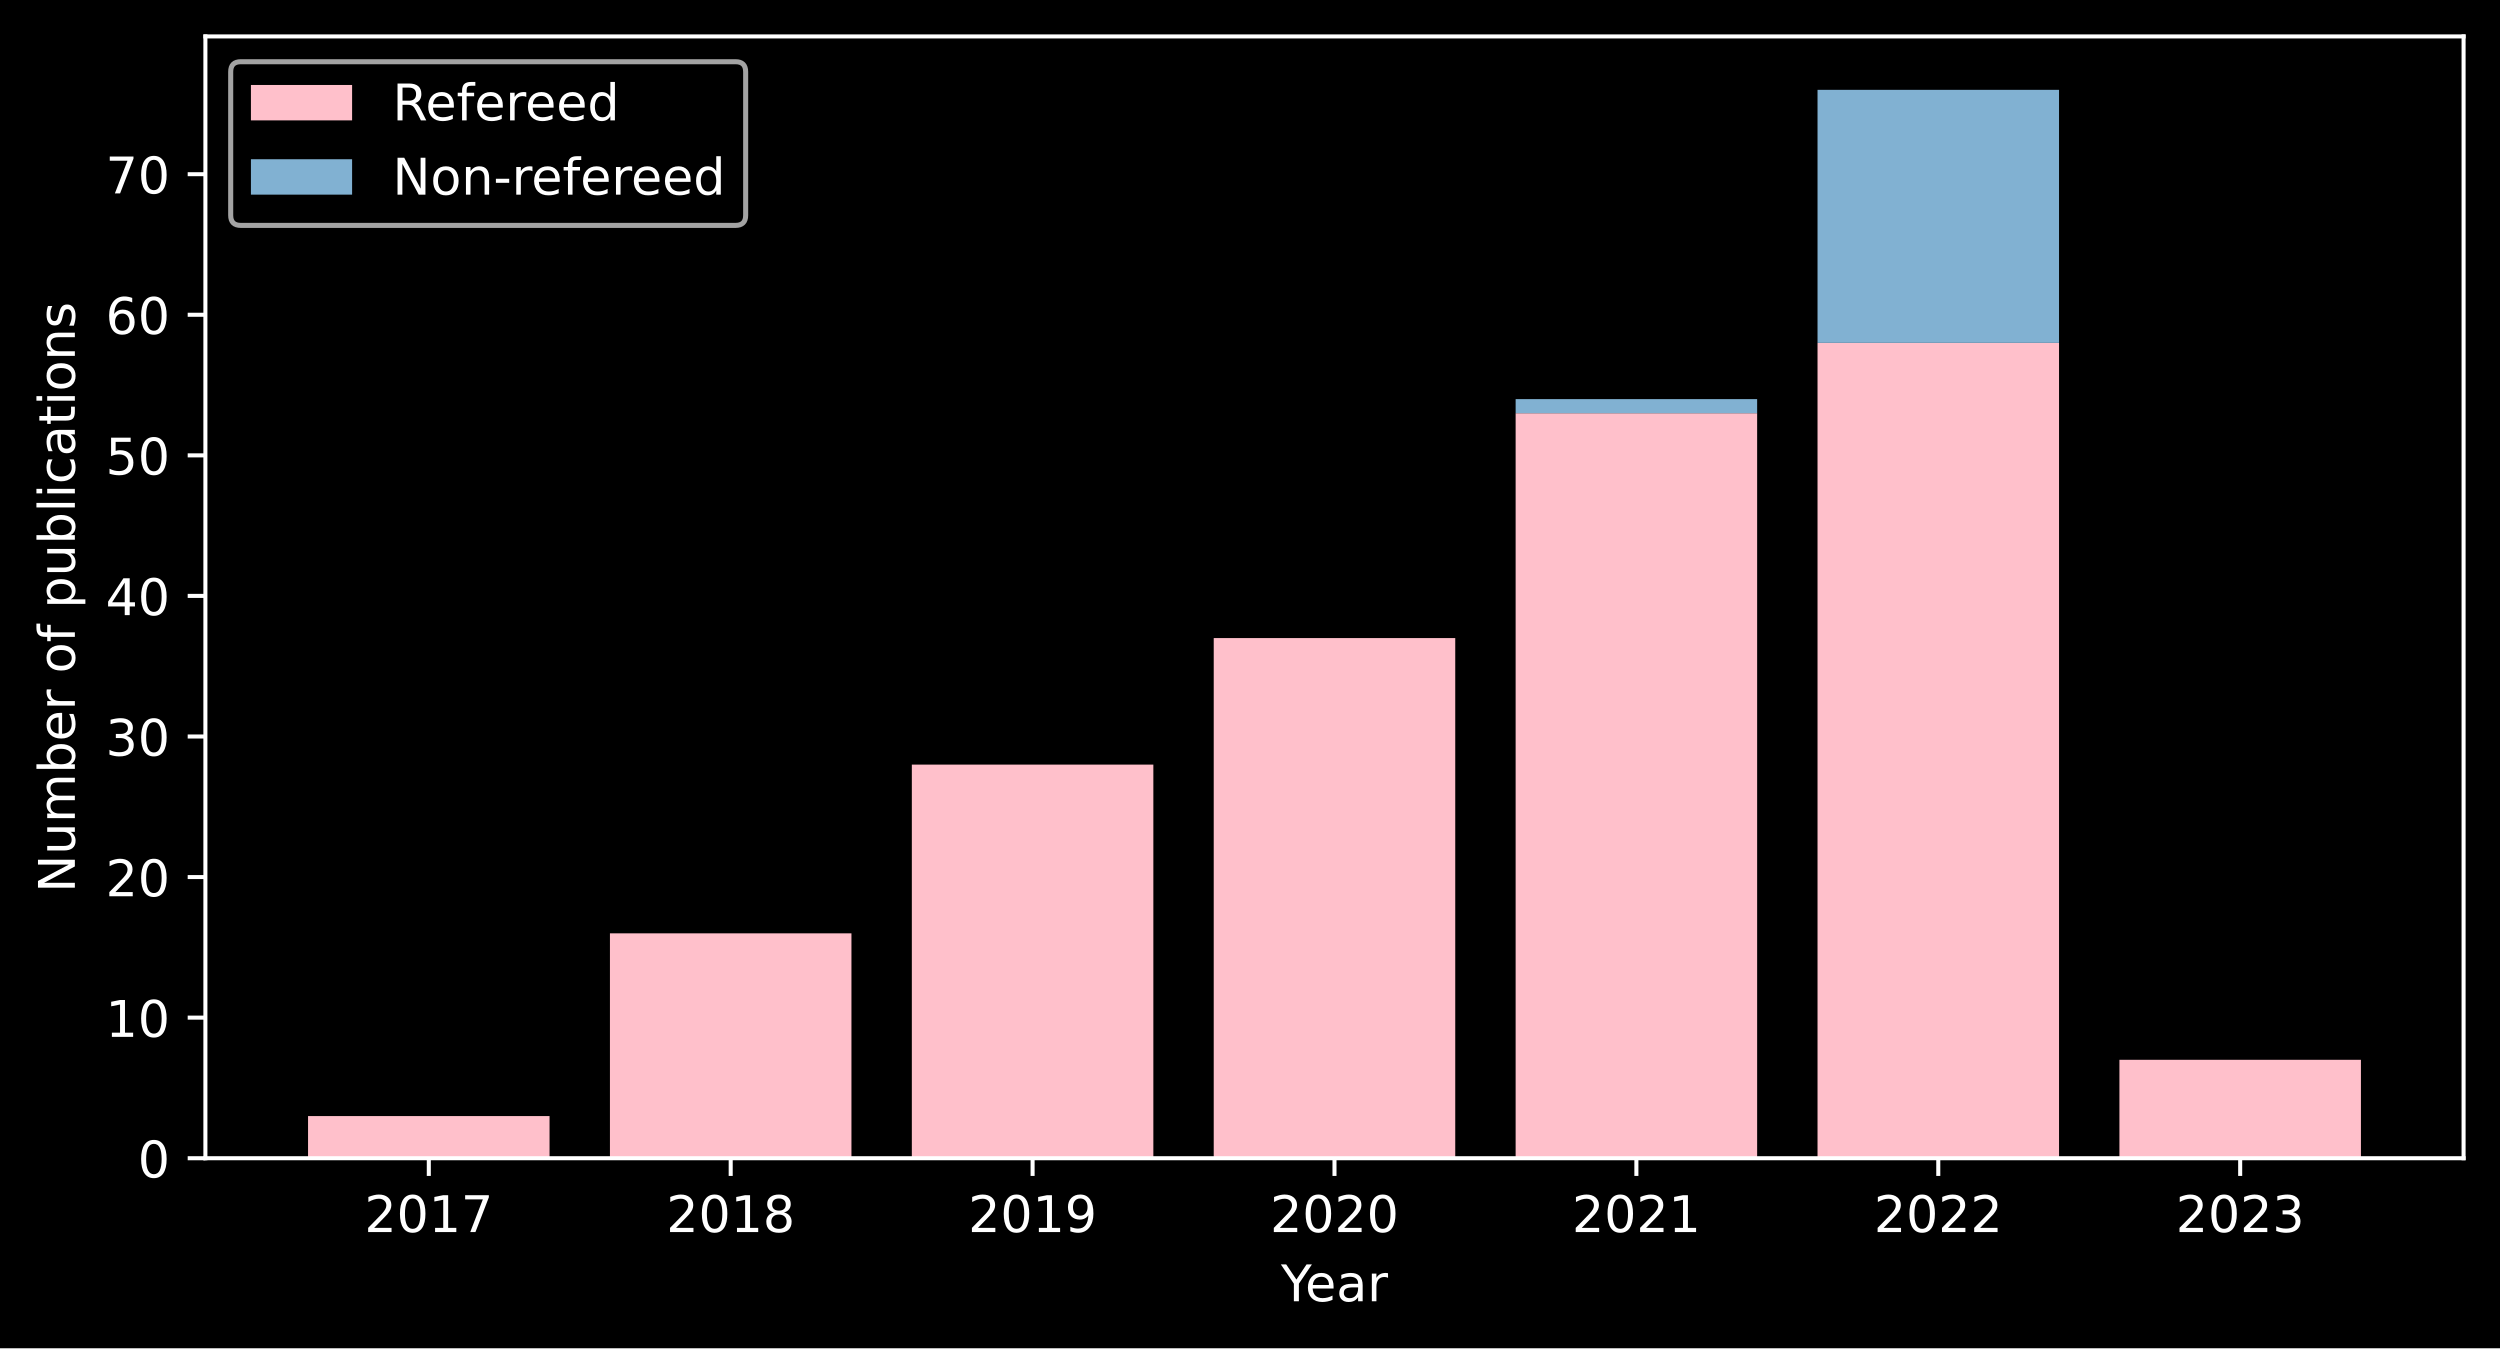
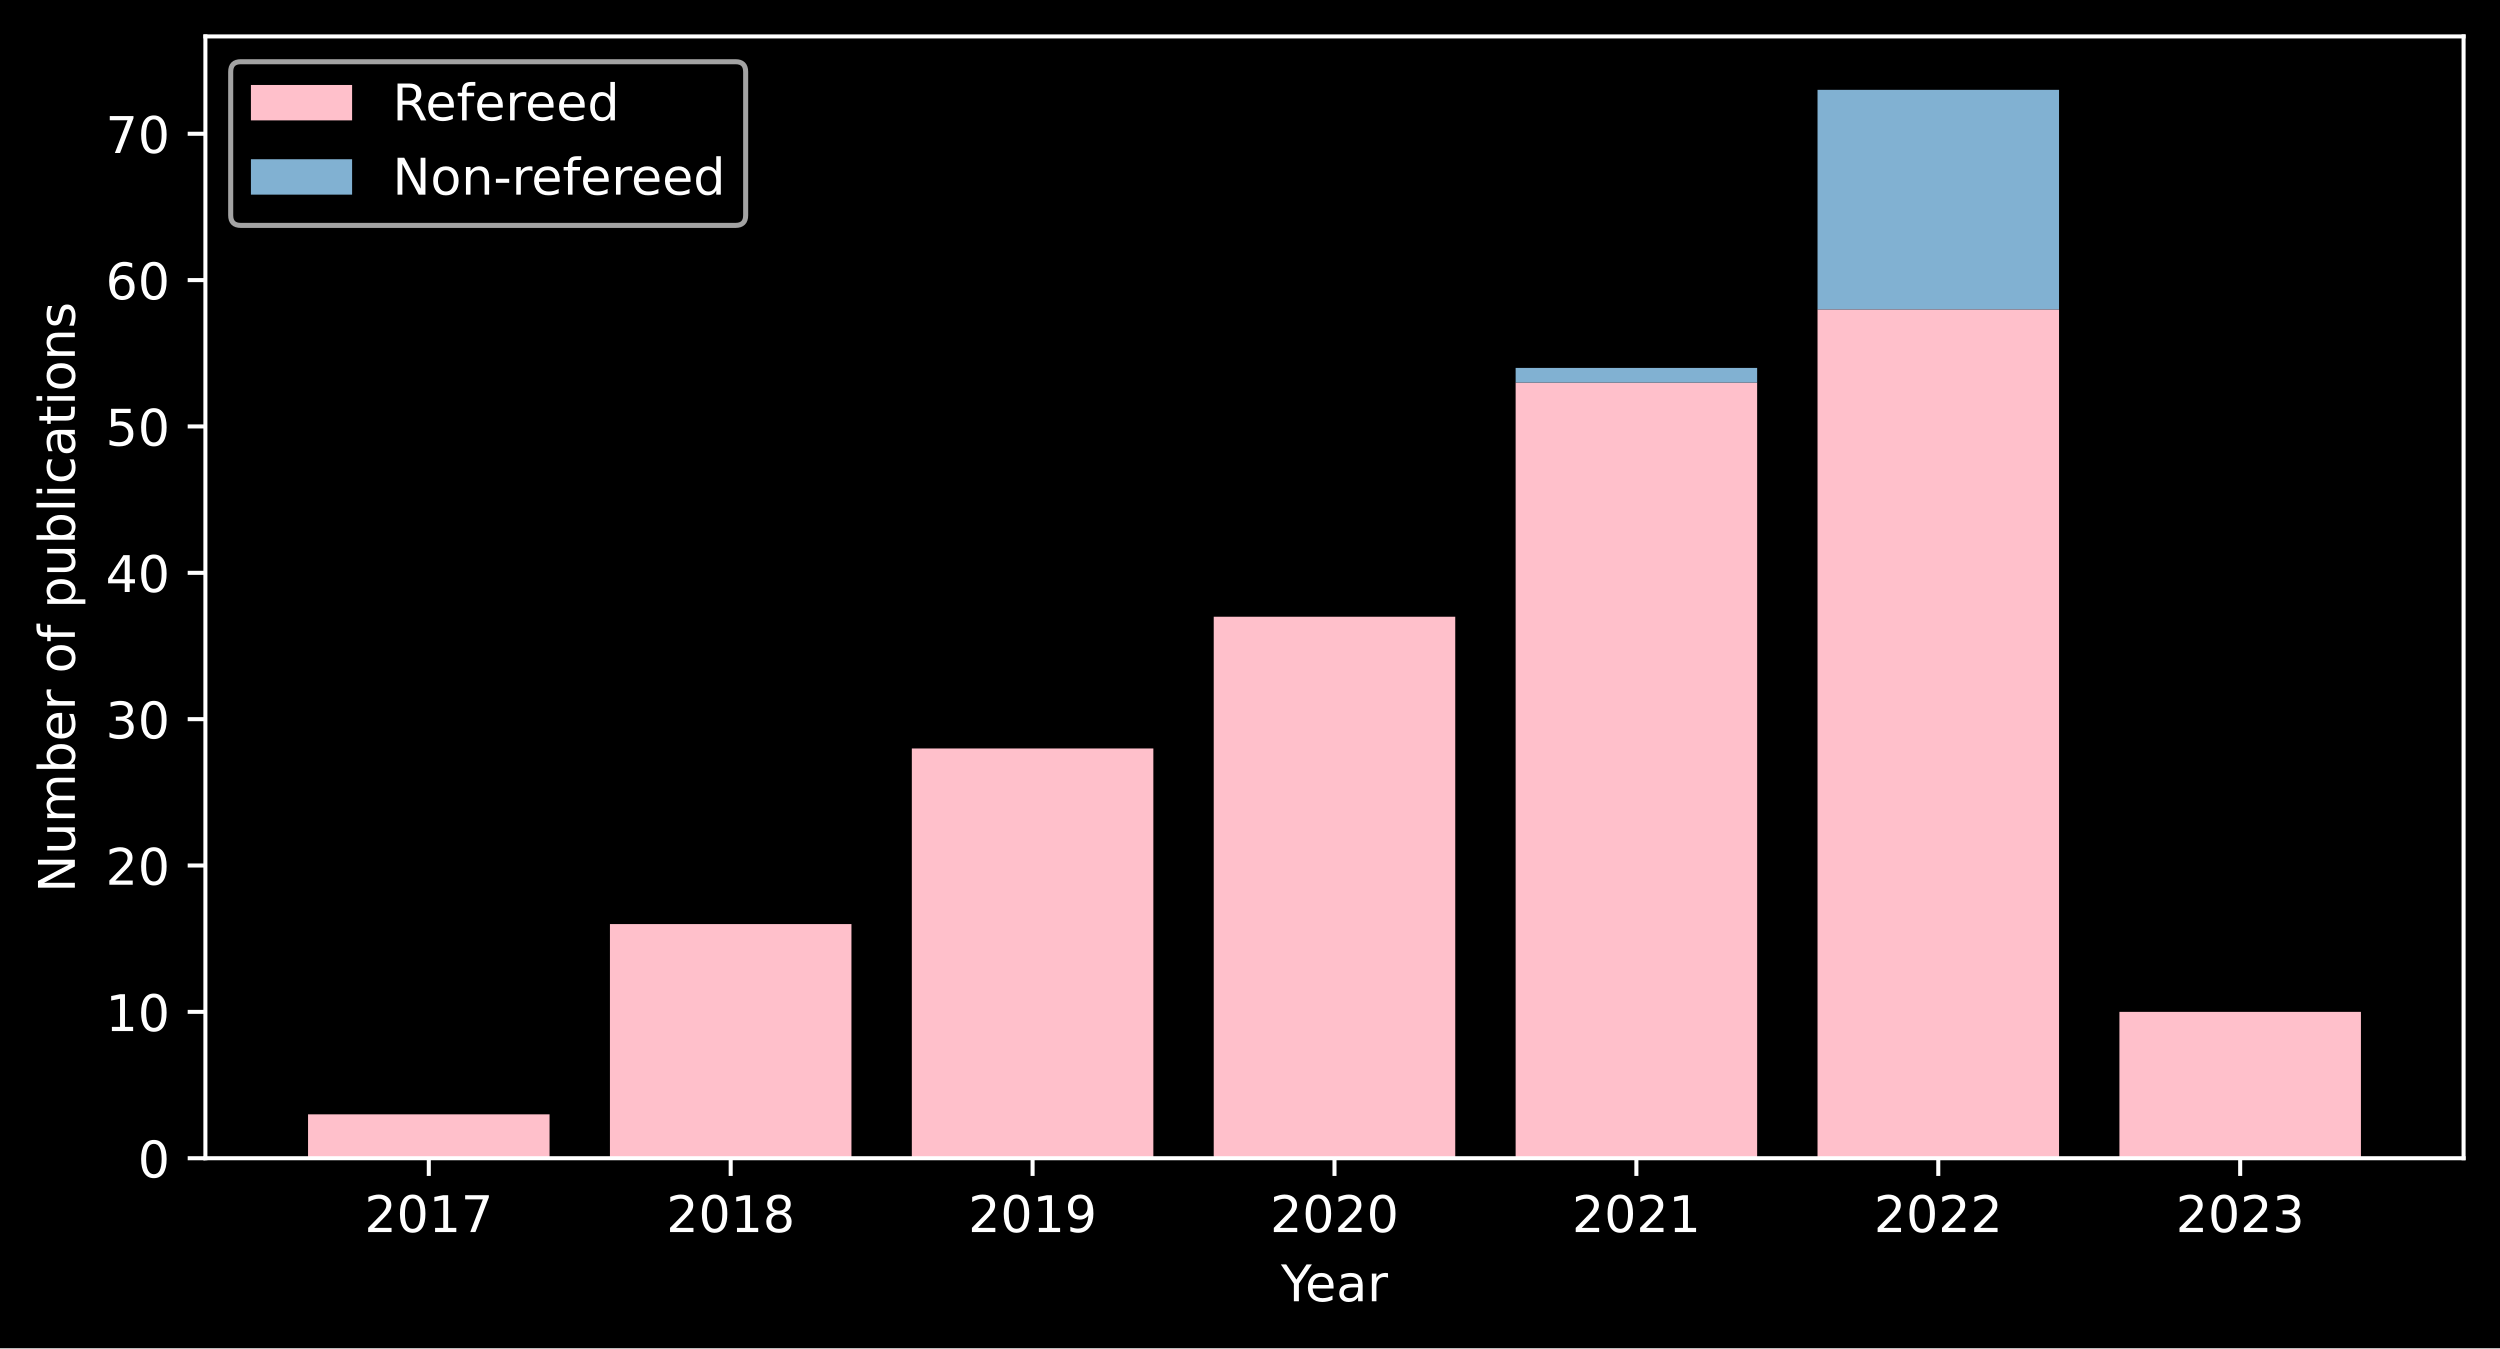
<svg xmlns="http://www.w3.org/2000/svg" xmlns:xlink="http://www.w3.org/1999/xlink" width="494.203pt" height="266.516pt" viewBox="0 0 494.203 266.516" version="1.1">
  <defs>
    <style type="text/css">*{stroke-linejoin: round; stroke-linecap: butt}</style>
  </defs>
  <g id="figure_1">
    <g id="patch_1">
      <path d="M 0 266.516  L 494.203 266.516  L 494.203 0  L 0 0  z " />
    </g>
    <g id="axes_1">
      <g id="patch_2">
        <path d="M 40.603 228.96  L 487.003 228.96  L 487.003 7.2  L 40.603 7.2  z " />
      </g>
      <g id="patch_3">
-         <path d="M 418.969 228.96  L 466.712 228.96  L 466.712 209.507  L 418.969 209.507  z " clip-path="url(#pdd4feadbdf)" style="fill: #ffc0cb" />
+         <path d="M 418.969 228.96  L 466.712 228.96  L 466.712 200.028  L 418.969 200.028  z " clip-path="url(#pb22e19d64a)" style="fill: #ffc0cb" />
      </g>
      <g id="patch_4">
-         <path d="M 359.29 228.96  L 407.033 228.96  L 407.033 67.781  L 359.29 67.781  z " clip-path="url(#pdd4feadbdf)" style="fill: #ffc0cb" />
+         <path d="M 359.29 228.96  L 407.033 228.96  L 407.033 61.157  L 359.29 61.157  z " clip-path="url(#pb22e19d64a)" style="fill: #ffc0cb" />
      </g>
      <g id="patch_5">
-         <path d="M 299.611 228.96  L 347.354 228.96  L 347.354 81.676  L 299.611 81.676  z " clip-path="url(#pdd4feadbdf)" style="fill: #ffc0cb" />
+         <path d="M 299.611 228.96  L 347.354 228.96  L 347.354 75.623  L 299.611 75.623  z " clip-path="url(#pb22e19d64a)" style="fill: #ffc0cb" />
      </g>
      <g id="patch_6">
-         <path d="M 239.931 228.96  L 287.675 228.96  L 287.675 126.139  L 239.931 126.139  z " clip-path="url(#pdd4feadbdf)" style="fill: #ffc0cb" />
+         <path d="M 239.931 228.96  L 287.675 228.96  L 287.675 121.913  L 239.931 121.913  z " clip-path="url(#pb22e19d64a)" style="fill: #ffc0cb" />
      </g>
      <g id="patch_7">
-         <path d="M 180.252 228.96  L 227.996 228.96  L 227.996 151.149  L 180.252 151.149  z " clip-path="url(#pdd4feadbdf)" style="fill: #ffc0cb" />
+         <path d="M 180.252 228.96  L 227.996 228.96  L 227.996 147.952  L 180.252 147.952  z " clip-path="url(#pb22e19d64a)" style="fill: #ffc0cb" />
      </g>
      <g id="patch_8">
-         <path d="M 120.573 228.96  L 168.316 228.96  L 168.316 184.497  L 120.573 184.497  z " clip-path="url(#pdd4feadbdf)" style="fill: #ffc0cb" />
+         <path d="M 120.573 228.96  L 168.316 228.96  L 168.316 182.67  L 120.573 182.67  z " clip-path="url(#pb22e19d64a)" style="fill: #ffc0cb" />
      </g>
      <g id="patch_9">
-         <path d="M 60.894 228.96  L 108.637 228.96  L 108.637 220.623  L 60.894 220.623  z " clip-path="url(#pdd4feadbdf)" style="fill: #ffc0cb" />
+         <path d="M 60.894 228.96  L 108.637 228.96  L 108.637 220.281  L 60.894 220.281  z " clip-path="url(#pb22e19d64a)" style="fill: #ffc0cb" />
      </g>
      <g id="patch_10">
-         <path d="M 418.969 209.507  L 466.712 209.507  L 466.712 209.507  L 418.969 209.507  z " clip-path="url(#pdd4feadbdf)" style="fill: #81b1d2" />
+         <path d="M 418.969 200.028  L 466.712 200.028  L 466.712 200.028  L 418.969 200.028  z " clip-path="url(#pb22e19d64a)" style="fill: #81b1d2" />
      </g>
      <g id="patch_11">
-         <path d="M 359.29 67.781  L 407.033 67.781  L 407.033 17.76  L 359.29 17.76  z " clip-path="url(#pdd4feadbdf)" style="fill: #81b1d2" />
+         <path d="M 359.29 61.157  L 407.033 61.157  L 407.033 17.76  L 359.29 17.76  z " clip-path="url(#pb22e19d64a)" style="fill: #81b1d2" />
      </g>
      <g id="patch_12">
-         <path d="M 299.611 81.676  L 347.354 81.676  L 347.354 78.897  L 299.611 78.897  z " clip-path="url(#pdd4feadbdf)" style="fill: #81b1d2" />
+         <path d="M 299.611 75.623  L 347.354 75.623  L 347.354 72.73  L 299.611 72.73  z " clip-path="url(#pb22e19d64a)" style="fill: #81b1d2" />
      </g>
      <g id="patch_13">
-         <path d="M 239.931 126.139  L 287.675 126.139  L 287.675 126.139  L 239.931 126.139  z " clip-path="url(#pdd4feadbdf)" style="fill: #81b1d2" />
+         <path d="M 239.931 121.913  L 287.675 121.913  L 287.675 121.913  L 239.931 121.913  z " clip-path="url(#pb22e19d64a)" style="fill: #81b1d2" />
      </g>
      <g id="patch_14">
-         <path d="M 180.252 151.149  L 227.996 151.149  L 227.996 151.149  L 180.252 151.149  z " clip-path="url(#pdd4feadbdf)" style="fill: #81b1d2" />
+         <path d="M 180.252 147.952  L 227.996 147.952  L 227.996 147.952  L 180.252 147.952  z " clip-path="url(#pb22e19d64a)" style="fill: #81b1d2" />
      </g>
      <g id="patch_15">
-         <path d="M 120.573 184.497  L 168.316 184.497  L 168.316 184.497  L 120.573 184.497  z " clip-path="url(#pdd4feadbdf)" style="fill: #81b1d2" />
+         <path d="M 120.573 182.67  L 168.316 182.67  L 168.316 182.67  L 120.573 182.67  z " clip-path="url(#pb22e19d64a)" style="fill: #81b1d2" />
      </g>
      <g id="patch_16">
-         <path d="M 60.894 220.623  L 108.637 220.623  L 108.637 220.623  L 60.894 220.623  z " clip-path="url(#pdd4feadbdf)" style="fill: #81b1d2" />
+         <path d="M 60.894 220.281  L 108.637 220.281  L 108.637 220.281  L 60.894 220.281  z " clip-path="url(#pb22e19d64a)" style="fill: #81b1d2" />
      </g>
      <g id="matplotlib.axis_1">
        <g id="xtick_1">
          <g id="line2d_1">
            <defs>
-               <path id="m8c824dccd0" d="M 0 0  L 0 3.5  " style="stroke: #ffffff; stroke-width: 0.8" />
-             </defs>
-             <g>
-               <use xlink:href="#m8c824dccd0" x="442.841" y="228.96" style="fill: #ffffff; stroke: #ffffff; stroke-width: 0.8" />
+               <path id="m056d2ba987" d="M 0 0  L 0 3.5  " style="stroke: #ffffff; stroke-width: 0.8" />
+             </defs>
+             <g>
+               <use xlink:href="#m056d2ba987" x="442.841" y="228.96" style="fill: #ffffff; stroke: #ffffff; stroke-width: 0.8" />
            </g>
          </g>
          <g id="text_1">
            <g style="fill: #ffffff" transform="translate(430.1156 243.5584) scale(0.1 -0.1)">
              <defs>
                <path id="DejaVuSans-32" d="M 1228 531  L 3431 531  L 3431 0  L 469 0  L 469 531  Q 828 903 1448 1529  Q 2069 2156 2228 2338  Q 2531 2678 2651 2914  Q 2772 3150 2772 3378  Q 2772 3750 2511 3984  Q 2250 4219 1831 4219  Q 1534 4219 1204 4116  Q 875 4013 500 3803  L 500 4441  Q 881 4594 1212 4672  Q 1544 4750 1819 4750  Q 2544 4750 2975 4387  Q 3406 4025 3406 3419  Q 3406 3131 3298 2873  Q 3191 2616 2906 2266  Q 2828 2175 2409 1742  Q 1991 1309 1228 531  z " transform="scale(0.015625)" />
                <path id="DejaVuSans-30" d="M 2034 4250  Q 1547 4250 1301 3770  Q 1056 3291 1056 2328  Q 1056 1369 1301 889  Q 1547 409 2034 409  Q 2525 409 2770 889  Q 3016 1369 3016 2328  Q 3016 3291 2770 3770  Q 2525 4250 2034 4250  z M 2034 4750  Q 2819 4750 3233 4129  Q 3647 3509 3647 2328  Q 3647 1150 3233 529  Q 2819 -91 2034 -91  Q 1250 -91 836 529  Q 422 1150 422 2328  Q 422 3509 836 4129  Q 1250 4750 2034 4750  z " transform="scale(0.015625)" />
                <path id="DejaVuSans-33" d="M 2597 2516  Q 3050 2419 3304 2112  Q 3559 1806 3559 1356  Q 3559 666 3084 287  Q 2609 -91 1734 -91  Q 1441 -91 1130 -33  Q 819 25 488 141  L 488 750  Q 750 597 1062 519  Q 1375 441 1716 441  Q 2309 441 2620 675  Q 2931 909 2931 1356  Q 2931 1769 2642 2001  Q 2353 2234 1838 2234  L 1294 2234  L 1294 2753  L 1863 2753  Q 2328 2753 2575 2939  Q 2822 3125 2822 3475  Q 2822 3834 2567 4026  Q 2313 4219 1838 4219  Q 1578 4219 1281 4162  Q 984 4106 628 3988  L 628 4550  Q 988 4650 1302 4700  Q 1616 4750 1894 4750  Q 2613 4750 3031 4423  Q 3450 4097 3450 3541  Q 3450 3153 3228 2886  Q 3006 2619 2597 2516  z " transform="scale(0.015625)" />
              </defs>
              <use xlink:href="#DejaVuSans-32" />
              <use xlink:href="#DejaVuSans-30" x="63.623" />
              <use xlink:href="#DejaVuSans-32" x="127.246" />
              <use xlink:href="#DejaVuSans-33" x="190.869" />
            </g>
          </g>
        </g>
        <g id="xtick_2">
          <g id="line2d_2">
            <g>
-               <use xlink:href="#m8c824dccd0" x="383.161" y="228.96" style="fill: #ffffff; stroke: #ffffff; stroke-width: 0.8" />
+               <use xlink:href="#m056d2ba987" x="383.161" y="228.96" style="fill: #ffffff; stroke: #ffffff; stroke-width: 0.8" />
            </g>
          </g>
          <g id="text_2">
            <g style="fill: #ffffff" transform="translate(370.4364 243.5584) scale(0.1 -0.1)">
              <use xlink:href="#DejaVuSans-32" />
              <use xlink:href="#DejaVuSans-30" x="63.623" />
              <use xlink:href="#DejaVuSans-32" x="127.246" />
              <use xlink:href="#DejaVuSans-32" x="190.869" />
            </g>
          </g>
        </g>
        <g id="xtick_3">
          <g id="line2d_3">
            <g>
-               <use xlink:href="#m8c824dccd0" x="323.482" y="228.96" style="fill: #ffffff; stroke: #ffffff; stroke-width: 0.8" />
+               <use xlink:href="#m056d2ba987" x="323.482" y="228.96" style="fill: #ffffff; stroke: #ffffff; stroke-width: 0.8" />
            </g>
          </g>
          <g id="text_3">
            <g style="fill: #ffffff" transform="translate(310.7573 243.5584) scale(0.1 -0.1)">
              <defs>
                <path id="DejaVuSans-31" d="M 794 531  L 1825 531  L 1825 4091  L 703 3866  L 703 4441  L 1819 4666  L 2450 4666  L 2450 531  L 3481 531  L 3481 0  L 794 0  L 794 531  z " transform="scale(0.015625)" />
              </defs>
              <use xlink:href="#DejaVuSans-32" />
              <use xlink:href="#DejaVuSans-30" x="63.623" />
              <use xlink:href="#DejaVuSans-32" x="127.246" />
              <use xlink:href="#DejaVuSans-31" x="190.869" />
            </g>
          </g>
        </g>
        <g id="xtick_4">
          <g id="line2d_4">
            <g>
-               <use xlink:href="#m8c824dccd0" x="263.803" y="228.96" style="fill: #ffffff; stroke: #ffffff; stroke-width: 0.8" />
+               <use xlink:href="#m056d2ba987" x="263.803" y="228.96" style="fill: #ffffff; stroke: #ffffff; stroke-width: 0.8" />
            </g>
          </g>
          <g id="text_4">
            <g style="fill: #ffffff" transform="translate(251.0781 243.5584) scale(0.1 -0.1)">
              <use xlink:href="#DejaVuSans-32" />
              <use xlink:href="#DejaVuSans-30" x="63.623" />
              <use xlink:href="#DejaVuSans-32" x="127.246" />
              <use xlink:href="#DejaVuSans-30" x="190.869" />
            </g>
          </g>
        </g>
        <g id="xtick_5">
          <g id="line2d_5">
            <g>
-               <use xlink:href="#m8c824dccd0" x="204.124" y="228.96" style="fill: #ffffff; stroke: #ffffff; stroke-width: 0.8" />
+               <use xlink:href="#m056d2ba987" x="204.124" y="228.96" style="fill: #ffffff; stroke: #ffffff; stroke-width: 0.8" />
            </g>
          </g>
          <g id="text_5">
            <g style="fill: #ffffff" transform="translate(191.399 243.5584) scale(0.1 -0.1)">
              <defs>
                <path id="DejaVuSans-39" d="M 703 97  L 703 672  Q 941 559 1184 500  Q 1428 441 1663 441  Q 2288 441 2617 861  Q 2947 1281 2994 2138  Q 2813 1869 2534 1725  Q 2256 1581 1919 1581  Q 1219 1581 811 2004  Q 403 2428 403 3163  Q 403 3881 828 4315  Q 1253 4750 1959 4750  Q 2769 4750 3195 4129  Q 3622 3509 3622 2328  Q 3622 1225 3098 567  Q 2575 -91 1691 -91  Q 1453 -91 1209 -44  Q 966 3 703 97  z M 1959 2075  Q 2384 2075 2632 2365  Q 2881 2656 2881 3163  Q 2881 3666 2632 3958  Q 2384 4250 1959 4250  Q 1534 4250 1286 3958  Q 1038 3666 1038 3163  Q 1038 2656 1286 2365  Q 1534 2075 1959 2075  z " transform="scale(0.015625)" />
              </defs>
              <use xlink:href="#DejaVuSans-32" />
              <use xlink:href="#DejaVuSans-30" x="63.623" />
              <use xlink:href="#DejaVuSans-31" x="127.246" />
              <use xlink:href="#DejaVuSans-39" x="190.869" />
            </g>
          </g>
        </g>
        <g id="xtick_6">
          <g id="line2d_6">
            <g>
-               <use xlink:href="#m8c824dccd0" x="144.445" y="228.96" style="fill: #ffffff; stroke: #ffffff; stroke-width: 0.8" />
+               <use xlink:href="#m056d2ba987" x="144.445" y="228.96" style="fill: #ffffff; stroke: #ffffff; stroke-width: 0.8" />
            </g>
          </g>
          <g id="text_6">
            <g style="fill: #ffffff" transform="translate(131.7198 243.5584) scale(0.1 -0.1)">
              <defs>
                <path id="DejaVuSans-38" d="M 2034 2216  Q 1584 2216 1326 1975  Q 1069 1734 1069 1313  Q 1069 891 1326 650  Q 1584 409 2034 409  Q 2484 409 2743 651  Q 3003 894 3003 1313  Q 3003 1734 2745 1975  Q 2488 2216 2034 2216  z M 1403 2484  Q 997 2584 770 2862  Q 544 3141 544 3541  Q 544 4100 942 4425  Q 1341 4750 2034 4750  Q 2731 4750 3128 4425  Q 3525 4100 3525 3541  Q 3525 3141 3298 2862  Q 3072 2584 2669 2484  Q 3125 2378 3379 2068  Q 3634 1759 3634 1313  Q 3634 634 3220 271  Q 2806 -91 2034 -91  Q 1263 -91 848 271  Q 434 634 434 1313  Q 434 1759 690 2068  Q 947 2378 1403 2484  z M 1172 3481  Q 1172 3119 1398 2916  Q 1625 2713 2034 2713  Q 2441 2713 2670 2916  Q 2900 3119 2900 3481  Q 2900 3844 2670 4047  Q 2441 4250 2034 4250  Q 1625 4250 1398 4047  Q 1172 3844 1172 3481  z " transform="scale(0.015625)" />
              </defs>
              <use xlink:href="#DejaVuSans-32" />
              <use xlink:href="#DejaVuSans-30" x="63.623" />
              <use xlink:href="#DejaVuSans-31" x="127.246" />
              <use xlink:href="#DejaVuSans-38" x="190.869" />
            </g>
          </g>
        </g>
        <g id="xtick_7">
          <g id="line2d_7">
            <g>
-               <use xlink:href="#m8c824dccd0" x="84.766" y="228.96" style="fill: #ffffff; stroke: #ffffff; stroke-width: 0.8" />
+               <use xlink:href="#m056d2ba987" x="84.766" y="228.96" style="fill: #ffffff; stroke: #ffffff; stroke-width: 0.8" />
            </g>
          </g>
          <g id="text_7">
            <g style="fill: #ffffff" transform="translate(72.04069 243.5584) scale(0.1 -0.1)">
              <defs>
                <path id="DejaVuSans-37" d="M 525 4666  L 3525 4666  L 3525 4397  L 1831 0  L 1172 0  L 2766 4134  L 525 4134  L 525 4666  z " transform="scale(0.015625)" />
              </defs>
              <use xlink:href="#DejaVuSans-32" />
              <use xlink:href="#DejaVuSans-30" x="63.623" />
              <use xlink:href="#DejaVuSans-31" x="127.246" />
              <use xlink:href="#DejaVuSans-37" x="190.869" />
            </g>
          </g>
        </g>
        <g id="text_8">
          <g style="fill: #ffffff" transform="translate(253.2156 257.2366) scale(0.1 -0.1)">
            <defs>
              <path id="DejaVuSans-59" d="M -13 4666  L 666 4666  L 1959 2747  L 3244 4666  L 3922 4666  L 2272 2222  L 2272 0  L 1638 0  L 1638 2222  L -13 4666  z " transform="scale(0.015625)" />
              <path id="DejaVuSans-65" d="M 3597 1894  L 3597 1613  L 953 1613  Q 991 1019 1311 708  Q 1631 397 2203 397  Q 2534 397 2845 478  Q 3156 559 3463 722  L 3463 178  Q 3153 47 2828 -22  Q 2503 -91 2169 -91  Q 1331 -91 842 396  Q 353 884 353 1716  Q 353 2575 817 3079  Q 1281 3584 2069 3584  Q 2775 3584 3186 3129  Q 3597 2675 3597 1894  z M 3022 2063  Q 3016 2534 2758 2815  Q 2500 3097 2075 3097  Q 1594 3097 1305 2825  Q 1016 2553 972 2059  L 3022 2063  z " transform="scale(0.015625)" />
              <path id="DejaVuSans-61" d="M 2194 1759  Q 1497 1759 1228 1600  Q 959 1441 959 1056  Q 959 750 1161 570  Q 1363 391 1709 391  Q 2188 391 2477 730  Q 2766 1069 2766 1631  L 2766 1759  L 2194 1759  z M 3341 1997  L 3341 0  L 2766 0  L 2766 531  Q 2569 213 2275 61  Q 1981 -91 1556 -91  Q 1019 -91 701 211  Q 384 513 384 1019  Q 384 1609 779 1909  Q 1175 2209 1959 2209  L 2766 2209  L 2766 2266  Q 2766 2663 2505 2880  Q 2244 3097 1772 3097  Q 1472 3097 1187 3025  Q 903 2953 641 2809  L 641 3341  Q 956 3463 1253 3523  Q 1550 3584 1831 3584  Q 2591 3584 2966 3190  Q 3341 2797 3341 1997  z " transform="scale(0.015625)" />
              <path id="DejaVuSans-72" d="M 2631 2963  Q 2534 3019 2420 3045  Q 2306 3072 2169 3072  Q 1681 3072 1420 2755  Q 1159 2438 1159 1844  L 1159 0  L 581 0  L 581 3500  L 1159 3500  L 1159 2956  Q 1341 3275 1631 3429  Q 1922 3584 2338 3584  Q 2397 3584 2469 3576  Q 2541 3569 2628 3553  L 2631 2963  z " transform="scale(0.015625)" />
            </defs>
            <use xlink:href="#DejaVuSans-59" />
            <use xlink:href="#DejaVuSans-65" x="47.834" />
            <use xlink:href="#DejaVuSans-61" x="109.357" />
            <use xlink:href="#DejaVuSans-72" x="170.637" />
          </g>
        </g>
      </g>
      <g id="matplotlib.axis_2">
        <g id="ytick_1">
          <g id="line2d_8">
            <defs>
-               <path id="mf94e63fc1e" d="M 0 0  L -3.5 0  " style="stroke: #ffffff; stroke-width: 0.8" />
-             </defs>
-             <g>
-               <use xlink:href="#mf94e63fc1e" x="40.603" y="228.96" style="fill: #ffffff; stroke: #ffffff; stroke-width: 0.8" />
+               <path id="mf8872986eb" d="M 0 0  L -3.5 0  " style="stroke: #ffffff; stroke-width: 0.8" />
+             </defs>
+             <g>
+               <use xlink:href="#mf8872986eb" x="40.603" y="228.96" style="fill: #ffffff; stroke: #ffffff; stroke-width: 0.8" />
            </g>
          </g>
          <g id="text_9">
            <g style="fill: #ffffff" transform="translate(27.24063 232.7592) scale(0.1 -0.1)">
              <use xlink:href="#DejaVuSans-30" />
            </g>
          </g>
        </g>
        <g id="ytick_2">
          <g id="line2d_9">
            <g>
-               <use xlink:href="#mf94e63fc1e" x="40.603" y="201.171" style="fill: #ffffff; stroke: #ffffff; stroke-width: 0.8" />
+               <use xlink:href="#mf8872986eb" x="40.603" y="200.028" style="fill: #ffffff; stroke: #ffffff; stroke-width: 0.8" />
            </g>
          </g>
          <g id="text_10">
-             <g style="fill: #ffffff" transform="translate(20.87813 204.9697) scale(0.1 -0.1)">
+             <g style="fill: #ffffff" transform="translate(20.87813 203.8277) scale(0.1 -0.1)">
              <use xlink:href="#DejaVuSans-31" />
              <use xlink:href="#DejaVuSans-30" x="63.623" />
            </g>
          </g>
        </g>
        <g id="ytick_3">
          <g id="line2d_10">
            <g>
-               <use xlink:href="#mf94e63fc1e" x="40.603" y="173.381" style="fill: #ffffff; stroke: #ffffff; stroke-width: 0.8" />
+               <use xlink:href="#mf8872986eb" x="40.603" y="171.097" style="fill: #ffffff; stroke: #ffffff; stroke-width: 0.8" />
            </g>
          </g>
          <g id="text_11">
-             <g style="fill: #ffffff" transform="translate(20.87813 177.1803) scale(0.1 -0.1)">
+             <g style="fill: #ffffff" transform="translate(20.87813 174.8962) scale(0.1 -0.1)">
              <use xlink:href="#DejaVuSans-32" />
              <use xlink:href="#DejaVuSans-30" x="63.623" />
            </g>
          </g>
        </g>
        <g id="ytick_4">
          <g id="line2d_11">
            <g>
-               <use xlink:href="#mf94e63fc1e" x="40.603" y="145.592" style="fill: #ffffff; stroke: #ffffff; stroke-width: 0.8" />
+               <use xlink:href="#mf8872986eb" x="40.603" y="142.165" style="fill: #ffffff; stroke: #ffffff; stroke-width: 0.8" />
            </g>
          </g>
          <g id="text_12">
-             <g style="fill: #ffffff" transform="translate(20.87813 149.3908) scale(0.1 -0.1)">
+             <g style="fill: #ffffff" transform="translate(20.87813 145.9647) scale(0.1 -0.1)">
              <use xlink:href="#DejaVuSans-33" />
              <use xlink:href="#DejaVuSans-30" x="63.623" />
            </g>
          </g>
        </g>
        <g id="ytick_5">
          <g id="line2d_12">
            <g>
-               <use xlink:href="#mf94e63fc1e" x="40.603" y="117.802" style="fill: #ffffff; stroke: #ffffff; stroke-width: 0.8" />
+               <use xlink:href="#mf8872986eb" x="40.603" y="113.234" style="fill: #ffffff; stroke: #ffffff; stroke-width: 0.8" />
            </g>
          </g>
          <g id="text_13">
-             <g style="fill: #ffffff" transform="translate(20.87813 121.6013) scale(0.1 -0.1)">
+             <g style="fill: #ffffff" transform="translate(20.87813 117.0332) scale(0.1 -0.1)">
              <defs>
                <path id="DejaVuSans-34" d="M 2419 4116  L 825 1625  L 2419 1625  L 2419 4116  z M 2253 4666  L 3047 4666  L 3047 1625  L 3713 1625  L 3713 1100  L 3047 1100  L 3047 0  L 2419 0  L 2419 1100  L 313 1100  L 313 1709  L 2253 4666  z " transform="scale(0.015625)" />
              </defs>
              <use xlink:href="#DejaVuSans-34" />
              <use xlink:href="#DejaVuSans-30" x="63.623" />
            </g>
          </g>
        </g>
        <g id="ytick_6">
          <g id="line2d_13">
            <g>
-               <use xlink:href="#mf94e63fc1e" x="40.603" y="90.013" style="fill: #ffffff; stroke: #ffffff; stroke-width: 0.8" />
+               <use xlink:href="#mf8872986eb" x="40.603" y="84.302" style="fill: #ffffff; stroke: #ffffff; stroke-width: 0.8" />
            </g>
          </g>
          <g id="text_14">
-             <g style="fill: #ffffff" transform="translate(20.87813 93.81185) scale(0.1 -0.1)">
+             <g style="fill: #ffffff" transform="translate(20.87813 88.10169) scale(0.1 -0.1)">
              <defs>
                <path id="DejaVuSans-35" d="M 691 4666  L 3169 4666  L 3169 4134  L 1269 4134  L 1269 2991  Q 1406 3038 1543 3061  Q 1681 3084 1819 3084  Q 2600 3084 3056 2656  Q 3513 2228 3513 1497  Q 3513 744 3044 326  Q 2575 -91 1722 -91  Q 1428 -91 1123 -41  Q 819 9 494 109  L 494 744  Q 775 591 1075 516  Q 1375 441 1709 441  Q 2250 441 2565 725  Q 2881 1009 2881 1497  Q 2881 1984 2565 2268  Q 2250 2553 1709 2553  Q 1456 2553 1204 2497  Q 953 2441 691 2322  L 691 4666  z " transform="scale(0.015625)" />
              </defs>
              <use xlink:href="#DejaVuSans-35" />
              <use xlink:href="#DejaVuSans-30" x="63.623" />
            </g>
          </g>
        </g>
        <g id="ytick_7">
          <g id="line2d_14">
            <g>
-               <use xlink:href="#mf94e63fc1e" x="40.603" y="62.223" style="fill: #ffffff; stroke: #ffffff; stroke-width: 0.8" />
+               <use xlink:href="#mf8872986eb" x="40.603" y="55.371" style="fill: #ffffff; stroke: #ffffff; stroke-width: 0.8" />
            </g>
          </g>
          <g id="text_15">
-             <g style="fill: #ffffff" transform="translate(20.87813 66.02238) scale(0.1 -0.1)">
+             <g style="fill: #ffffff" transform="translate(20.87813 59.17018) scale(0.1 -0.1)">
              <defs>
                <path id="DejaVuSans-36" d="M 2113 2584  Q 1688 2584 1439 2293  Q 1191 2003 1191 1497  Q 1191 994 1439 701  Q 1688 409 2113 409  Q 2538 409 2786 701  Q 3034 994 3034 1497  Q 3034 2003 2786 2293  Q 2538 2584 2113 2584  z M 3366 4563  L 3366 3988  Q 3128 4100 2886 4159  Q 2644 4219 2406 4219  Q 1781 4219 1451 3797  Q 1122 3375 1075 2522  Q 1259 2794 1537 2939  Q 1816 3084 2150 3084  Q 2853 3084 3261 2657  Q 3669 2231 3669 1497  Q 3669 778 3244 343  Q 2819 -91 2113 -91  Q 1303 -91 875 529  Q 447 1150 447 2328  Q 447 3434 972 4092  Q 1497 4750 2381 4750  Q 2619 4750 2861 4703  Q 3103 4656 3366 4563  z " transform="scale(0.015625)" />
              </defs>
              <use xlink:href="#DejaVuSans-36" />
              <use xlink:href="#DejaVuSans-30" x="63.623" />
            </g>
          </g>
        </g>
        <g id="ytick_8">
          <g id="line2d_15">
            <g>
-               <use xlink:href="#mf94e63fc1e" x="40.603" y="34.434" style="fill: #ffffff; stroke: #ffffff; stroke-width: 0.8" />
+               <use xlink:href="#mf8872986eb" x="40.603" y="26.439" style="fill: #ffffff; stroke: #ffffff; stroke-width: 0.8" />
            </g>
          </g>
          <g id="text_16">
-             <g style="fill: #ffffff" transform="translate(20.87813 38.2329) scale(0.1 -0.1)">
+             <g style="fill: #ffffff" transform="translate(20.87813 30.23867) scale(0.1 -0.1)">
              <use xlink:href="#DejaVuSans-37" />
              <use xlink:href="#DejaVuSans-30" x="63.623" />
            </g>
          </g>
        </g>
        <g id="text_17">
          <g style="fill: #ffffff" transform="translate(14.79844 176.4542) rotate(-90) scale(0.1 -0.1)">
            <defs>
              <path id="DejaVuSans-4e" d="M 628 4666  L 1478 4666  L 3547 763  L 3547 4666  L 4159 4666  L 4159 0  L 3309 0  L 1241 3903  L 1241 0  L 628 0  L 628 4666  z " transform="scale(0.015625)" />
              <path id="DejaVuSans-75" d="M 544 1381  L 544 3500  L 1119 3500  L 1119 1403  Q 1119 906 1312 657  Q 1506 409 1894 409  Q 2359 409 2629 706  Q 2900 1003 2900 1516  L 2900 3500  L 3475 3500  L 3475 0  L 2900 0  L 2900 538  Q 2691 219 2414 64  Q 2138 -91 1772 -91  Q 1169 -91 856 284  Q 544 659 544 1381  z M 1991 3584  L 1991 3584  z " transform="scale(0.015625)" />
              <path id="DejaVuSans-6d" d="M 3328 2828  Q 3544 3216 3844 3400  Q 4144 3584 4550 3584  Q 5097 3584 5394 3201  Q 5691 2819 5691 2113  L 5691 0  L 5113 0  L 5113 2094  Q 5113 2597 4934 2840  Q 4756 3084 4391 3084  Q 3944 3084 3684 2787  Q 3425 2491 3425 1978  L 3425 0  L 2847 0  L 2847 2094  Q 2847 2600 2669 2842  Q 2491 3084 2119 3084  Q 1678 3084 1418 2786  Q 1159 2488 1159 1978  L 1159 0  L 581 0  L 581 3500  L 1159 3500  L 1159 2956  Q 1356 3278 1631 3431  Q 1906 3584 2284 3584  Q 2666 3584 2933 3390  Q 3200 3197 3328 2828  z " transform="scale(0.015625)" />
              <path id="DejaVuSans-62" d="M 3116 1747  Q 3116 2381 2855 2742  Q 2594 3103 2138 3103  Q 1681 3103 1420 2742  Q 1159 2381 1159 1747  Q 1159 1113 1420 752  Q 1681 391 2138 391  Q 2594 391 2855 752  Q 3116 1113 3116 1747  z M 1159 2969  Q 1341 3281 1617 3432  Q 1894 3584 2278 3584  Q 2916 3584 3314 3078  Q 3713 2572 3713 1747  Q 3713 922 3314 415  Q 2916 -91 2278 -91  Q 1894 -91 1617 61  Q 1341 213 1159 525  L 1159 0  L 581 0  L 581 4863  L 1159 4863  L 1159 2969  z " transform="scale(0.015625)" />
              <path id="DejaVuSans-20" transform="scale(0.015625)" />
              <path id="DejaVuSans-6f" d="M 1959 3097  Q 1497 3097 1228 2736  Q 959 2375 959 1747  Q 959 1119 1226 758  Q 1494 397 1959 397  Q 2419 397 2687 759  Q 2956 1122 2956 1747  Q 2956 2369 2687 2733  Q 2419 3097 1959 3097  z M 1959 3584  Q 2709 3584 3137 3096  Q 3566 2609 3566 1747  Q 3566 888 3137 398  Q 2709 -91 1959 -91  Q 1206 -91 779 398  Q 353 888 353 1747  Q 353 2609 779 3096  Q 1206 3584 1959 3584  z " transform="scale(0.015625)" />
              <path id="DejaVuSans-66" d="M 2375 4863  L 2375 4384  L 1825 4384  Q 1516 4384 1395 4259  Q 1275 4134 1275 3809  L 1275 3500  L 2222 3500  L 2222 3053  L 1275 3053  L 1275 0  L 697 0  L 697 3053  L 147 3053  L 147 3500  L 697 3500  L 697 3744  Q 697 4328 969 4595  Q 1241 4863 1831 4863  L 2375 4863  z " transform="scale(0.015625)" />
              <path id="DejaVuSans-70" d="M 1159 525  L 1159 -1331  L 581 -1331  L 581 3500  L 1159 3500  L 1159 2969  Q 1341 3281 1617 3432  Q 1894 3584 2278 3584  Q 2916 3584 3314 3078  Q 3713 2572 3713 1747  Q 3713 922 3314 415  Q 2916 -91 2278 -91  Q 1894 -91 1617 61  Q 1341 213 1159 525  z M 3116 1747  Q 3116 2381 2855 2742  Q 2594 3103 2138 3103  Q 1681 3103 1420 2742  Q 1159 2381 1159 1747  Q 1159 1113 1420 752  Q 1681 391 2138 391  Q 2594 391 2855 752  Q 3116 1113 3116 1747  z " transform="scale(0.015625)" />
              <path id="DejaVuSans-6c" d="M 603 4863  L 1178 4863  L 1178 0  L 603 0  L 603 4863  z " transform="scale(0.015625)" />
              <path id="DejaVuSans-69" d="M 603 3500  L 1178 3500  L 1178 0  L 603 0  L 603 3500  z M 603 4863  L 1178 4863  L 1178 4134  L 603 4134  L 603 4863  z " transform="scale(0.015625)" />
              <path id="DejaVuSans-63" d="M 3122 3366  L 3122 2828  Q 2878 2963 2633 3030  Q 2388 3097 2138 3097  Q 1578 3097 1268 2742  Q 959 2388 959 1747  Q 959 1106 1268 751  Q 1578 397 2138 397  Q 2388 397 2633 464  Q 2878 531 3122 666  L 3122 134  Q 2881 22 2623 -34  Q 2366 -91 2075 -91  Q 1284 -91 818 406  Q 353 903 353 1747  Q 353 2603 823 3093  Q 1294 3584 2113 3584  Q 2378 3584 2631 3529  Q 2884 3475 3122 3366  z " transform="scale(0.015625)" />
              <path id="DejaVuSans-74" d="M 1172 4494  L 1172 3500  L 2356 3500  L 2356 3053  L 1172 3053  L 1172 1153  Q 1172 725 1289 603  Q 1406 481 1766 481  L 2356 481  L 2356 0  L 1766 0  Q 1100 0 847 248  Q 594 497 594 1153  L 594 3053  L 172 3053  L 172 3500  L 594 3500  L 594 4494  L 1172 4494  z " transform="scale(0.015625)" />
              <path id="DejaVuSans-6e" d="M 3513 2113  L 3513 0  L 2938 0  L 2938 2094  Q 2938 2591 2744 2837  Q 2550 3084 2163 3084  Q 1697 3084 1428 2787  Q 1159 2491 1159 1978  L 1159 0  L 581 0  L 581 3500  L 1159 3500  L 1159 2956  Q 1366 3272 1645 3428  Q 1925 3584 2291 3584  Q 2894 3584 3203 3211  Q 3513 2838 3513 2113  z " transform="scale(0.015625)" />
              <path id="DejaVuSans-73" d="M 2834 3397  L 2834 2853  Q 2591 2978 2328 3040  Q 2066 3103 1784 3103  Q 1356 3103 1142 2972  Q 928 2841 928 2578  Q 928 2378 1081 2264  Q 1234 2150 1697 2047  L 1894 2003  Q 2506 1872 2764 1633  Q 3022 1394 3022 966  Q 3022 478 2636 193  Q 2250 -91 1575 -91  Q 1294 -91 989 -36  Q 684 19 347 128  L 347 722  Q 666 556 975 473  Q 1284 391 1588 391  Q 1994 391 2212 530  Q 2431 669 2431 922  Q 2431 1156 2273 1281  Q 2116 1406 1581 1522  L 1381 1569  Q 847 1681 609 1914  Q 372 2147 372 2553  Q 372 3047 722 3315  Q 1072 3584 1716 3584  Q 2034 3584 2315 3537  Q 2597 3491 2834 3397  z " transform="scale(0.015625)" />
            </defs>
            <use xlink:href="#DejaVuSans-4e" />
            <use xlink:href="#DejaVuSans-75" x="74.805" />
            <use xlink:href="#DejaVuSans-6d" x="138.184" />
            <use xlink:href="#DejaVuSans-62" x="235.596" />
            <use xlink:href="#DejaVuSans-65" x="299.072" />
            <use xlink:href="#DejaVuSans-72" x="360.596" />
            <use xlink:href="#DejaVuSans-20" x="401.709" />
            <use xlink:href="#DejaVuSans-6f" x="433.496" />
            <use xlink:href="#DejaVuSans-66" x="494.678" />
            <use xlink:href="#DejaVuSans-20" x="529.883" />
            <use xlink:href="#DejaVuSans-70" x="561.67" />
            <use xlink:href="#DejaVuSans-75" x="625.146" />
            <use xlink:href="#DejaVuSans-62" x="688.525" />
            <use xlink:href="#DejaVuSans-6c" x="752.002" />
            <use xlink:href="#DejaVuSans-69" x="779.785" />
            <use xlink:href="#DejaVuSans-63" x="807.568" />
            <use xlink:href="#DejaVuSans-61" x="862.549" />
            <use xlink:href="#DejaVuSans-74" x="923.828" />
            <use xlink:href="#DejaVuSans-69" x="963.037" />
            <use xlink:href="#DejaVuSans-6f" x="990.82" />
            <use xlink:href="#DejaVuSans-6e" x="1052.002" />
            <use xlink:href="#DejaVuSans-73" x="1115.381" />
          </g>
        </g>
      </g>
      <g id="patch_17">
        <path d="M 40.603 228.96  L 40.603 7.2  " style="fill: none; stroke: #ffffff; stroke-width: 0.8; stroke-linejoin: miter; stroke-linecap: square" />
      </g>
      <g id="patch_18">
        <path d="M 487.003 228.96  L 487.003 7.2  " style="fill: none; stroke: #ffffff; stroke-width: 0.8; stroke-linejoin: miter; stroke-linecap: square" />
      </g>
      <g id="patch_19">
        <path d="M 40.603 228.96  L 487.003 228.96  " style="fill: none; stroke: #ffffff; stroke-width: 0.8; stroke-linejoin: miter; stroke-linecap: square" />
      </g>
      <g id="patch_20">
        <path d="M 40.603 7.2  L 487.003 7.2  " style="fill: none; stroke: #ffffff; stroke-width: 0.8; stroke-linejoin: miter; stroke-linecap: square" />
      </g>
      <g id="legend_1">
        <g id="patch_21">
          <path d="M 47.603 44.556  L 145.402 44.556  Q 147.402 44.556 147.402 42.556  L 147.402 14.2  Q 147.402 12.2 145.402 12.2  L 47.603 12.2  Q 45.603 12.2 45.603 14.2  L 45.603 42.556  Q 45.603 44.556 47.603 44.556  z " style="opacity: 0.8; stroke: #cccccc; stroke-linejoin: miter" />
        </g>
        <g id="patch_22">
          <path d="M 49.603 23.798  L 69.603 23.798  L 69.603 16.798  L 49.603 16.798  z " style="fill: #ffc0cb" />
        </g>
        <g id="text_18">
          <g style="fill: #ffffff" transform="translate(77.60313 23.79844) scale(0.1 -0.1)">
            <defs>
              <path id="DejaVuSans-52" d="M 2841 2188  Q 3044 2119 3236 1894  Q 3428 1669 3622 1275  L 4263 0  L 3584 0  L 2988 1197  Q 2756 1666 2539 1819  Q 2322 1972 1947 1972  L 1259 1972  L 1259 0  L 628 0  L 628 4666  L 2053 4666  Q 2853 4666 3247 4331  Q 3641 3997 3641 3322  Q 3641 2881 3436 2590  Q 3231 2300 2841 2188  z M 1259 4147  L 1259 2491  L 2053 2491  Q 2509 2491 2742 2702  Q 2975 2913 2975 3322  Q 2975 3731 2742 3939  Q 2509 4147 2053 4147  L 1259 4147  z " transform="scale(0.015625)" />
              <path id="DejaVuSans-64" d="M 2906 2969  L 2906 4863  L 3481 4863  L 3481 0  L 2906 0  L 2906 525  Q 2725 213 2448 61  Q 2172 -91 1784 -91  Q 1150 -91 751 415  Q 353 922 353 1747  Q 353 2572 751 3078  Q 1150 3584 1784 3584  Q 2172 3584 2448 3432  Q 2725 3281 2906 2969  z M 947 1747  Q 947 1113 1208 752  Q 1469 391 1925 391  Q 2381 391 2643 752  Q 2906 1113 2906 1747  Q 2906 2381 2643 2742  Q 2381 3103 1925 3103  Q 1469 3103 1208 2742  Q 947 2381 947 1747  z " transform="scale(0.015625)" />
            </defs>
            <use xlink:href="#DejaVuSans-52" />
            <use xlink:href="#DejaVuSans-65" x="64.982" />
            <use xlink:href="#DejaVuSans-66" x="126.506" />
            <use xlink:href="#DejaVuSans-65" x="161.711" />
            <use xlink:href="#DejaVuSans-72" x="223.234" />
            <use xlink:href="#DejaVuSans-65" x="262.098" />
            <use xlink:href="#DejaVuSans-65" x="323.621" />
            <use xlink:href="#DejaVuSans-64" x="385.145" />
          </g>
        </g>
        <g id="patch_23">
          <path d="M 49.603 38.477  L 69.603 38.477  L 69.603 31.477  L 49.603 31.477  z " style="fill: #81b1d2" />
        </g>
        <g id="text_19">
          <g style="fill: #ffffff" transform="translate(77.60313 38.47656) scale(0.1 -0.1)">
            <defs>
              <path id="DejaVuSans-2d" d="M 313 2009  L 1997 2009  L 1997 1497  L 313 1497  L 313 2009  z " transform="scale(0.015625)" />
            </defs>
            <use xlink:href="#DejaVuSans-4e" />
            <use xlink:href="#DejaVuSans-6f" x="74.805" />
            <use xlink:href="#DejaVuSans-6e" x="135.986" />
            <use xlink:href="#DejaVuSans-2d" x="199.365" />
            <use xlink:href="#DejaVuSans-72" x="235.449" />
            <use xlink:href="#DejaVuSans-65" x="274.312" />
            <use xlink:href="#DejaVuSans-66" x="335.836" />
            <use xlink:href="#DejaVuSans-65" x="371.041" />
            <use xlink:href="#DejaVuSans-72" x="432.564" />
            <use xlink:href="#DejaVuSans-65" x="471.428" />
            <use xlink:href="#DejaVuSans-65" x="532.951" />
            <use xlink:href="#DejaVuSans-64" x="594.475" />
          </g>
        </g>
      </g>
    </g>
  </g>
  <defs>
-     <clipPath id="pdd4feadbdf">
+     <clipPath id="pb22e19d64a">
      <rect x="40.603" y="7.2" width="446.4" height="221.76" />
    </clipPath>
  </defs>
</svg>
